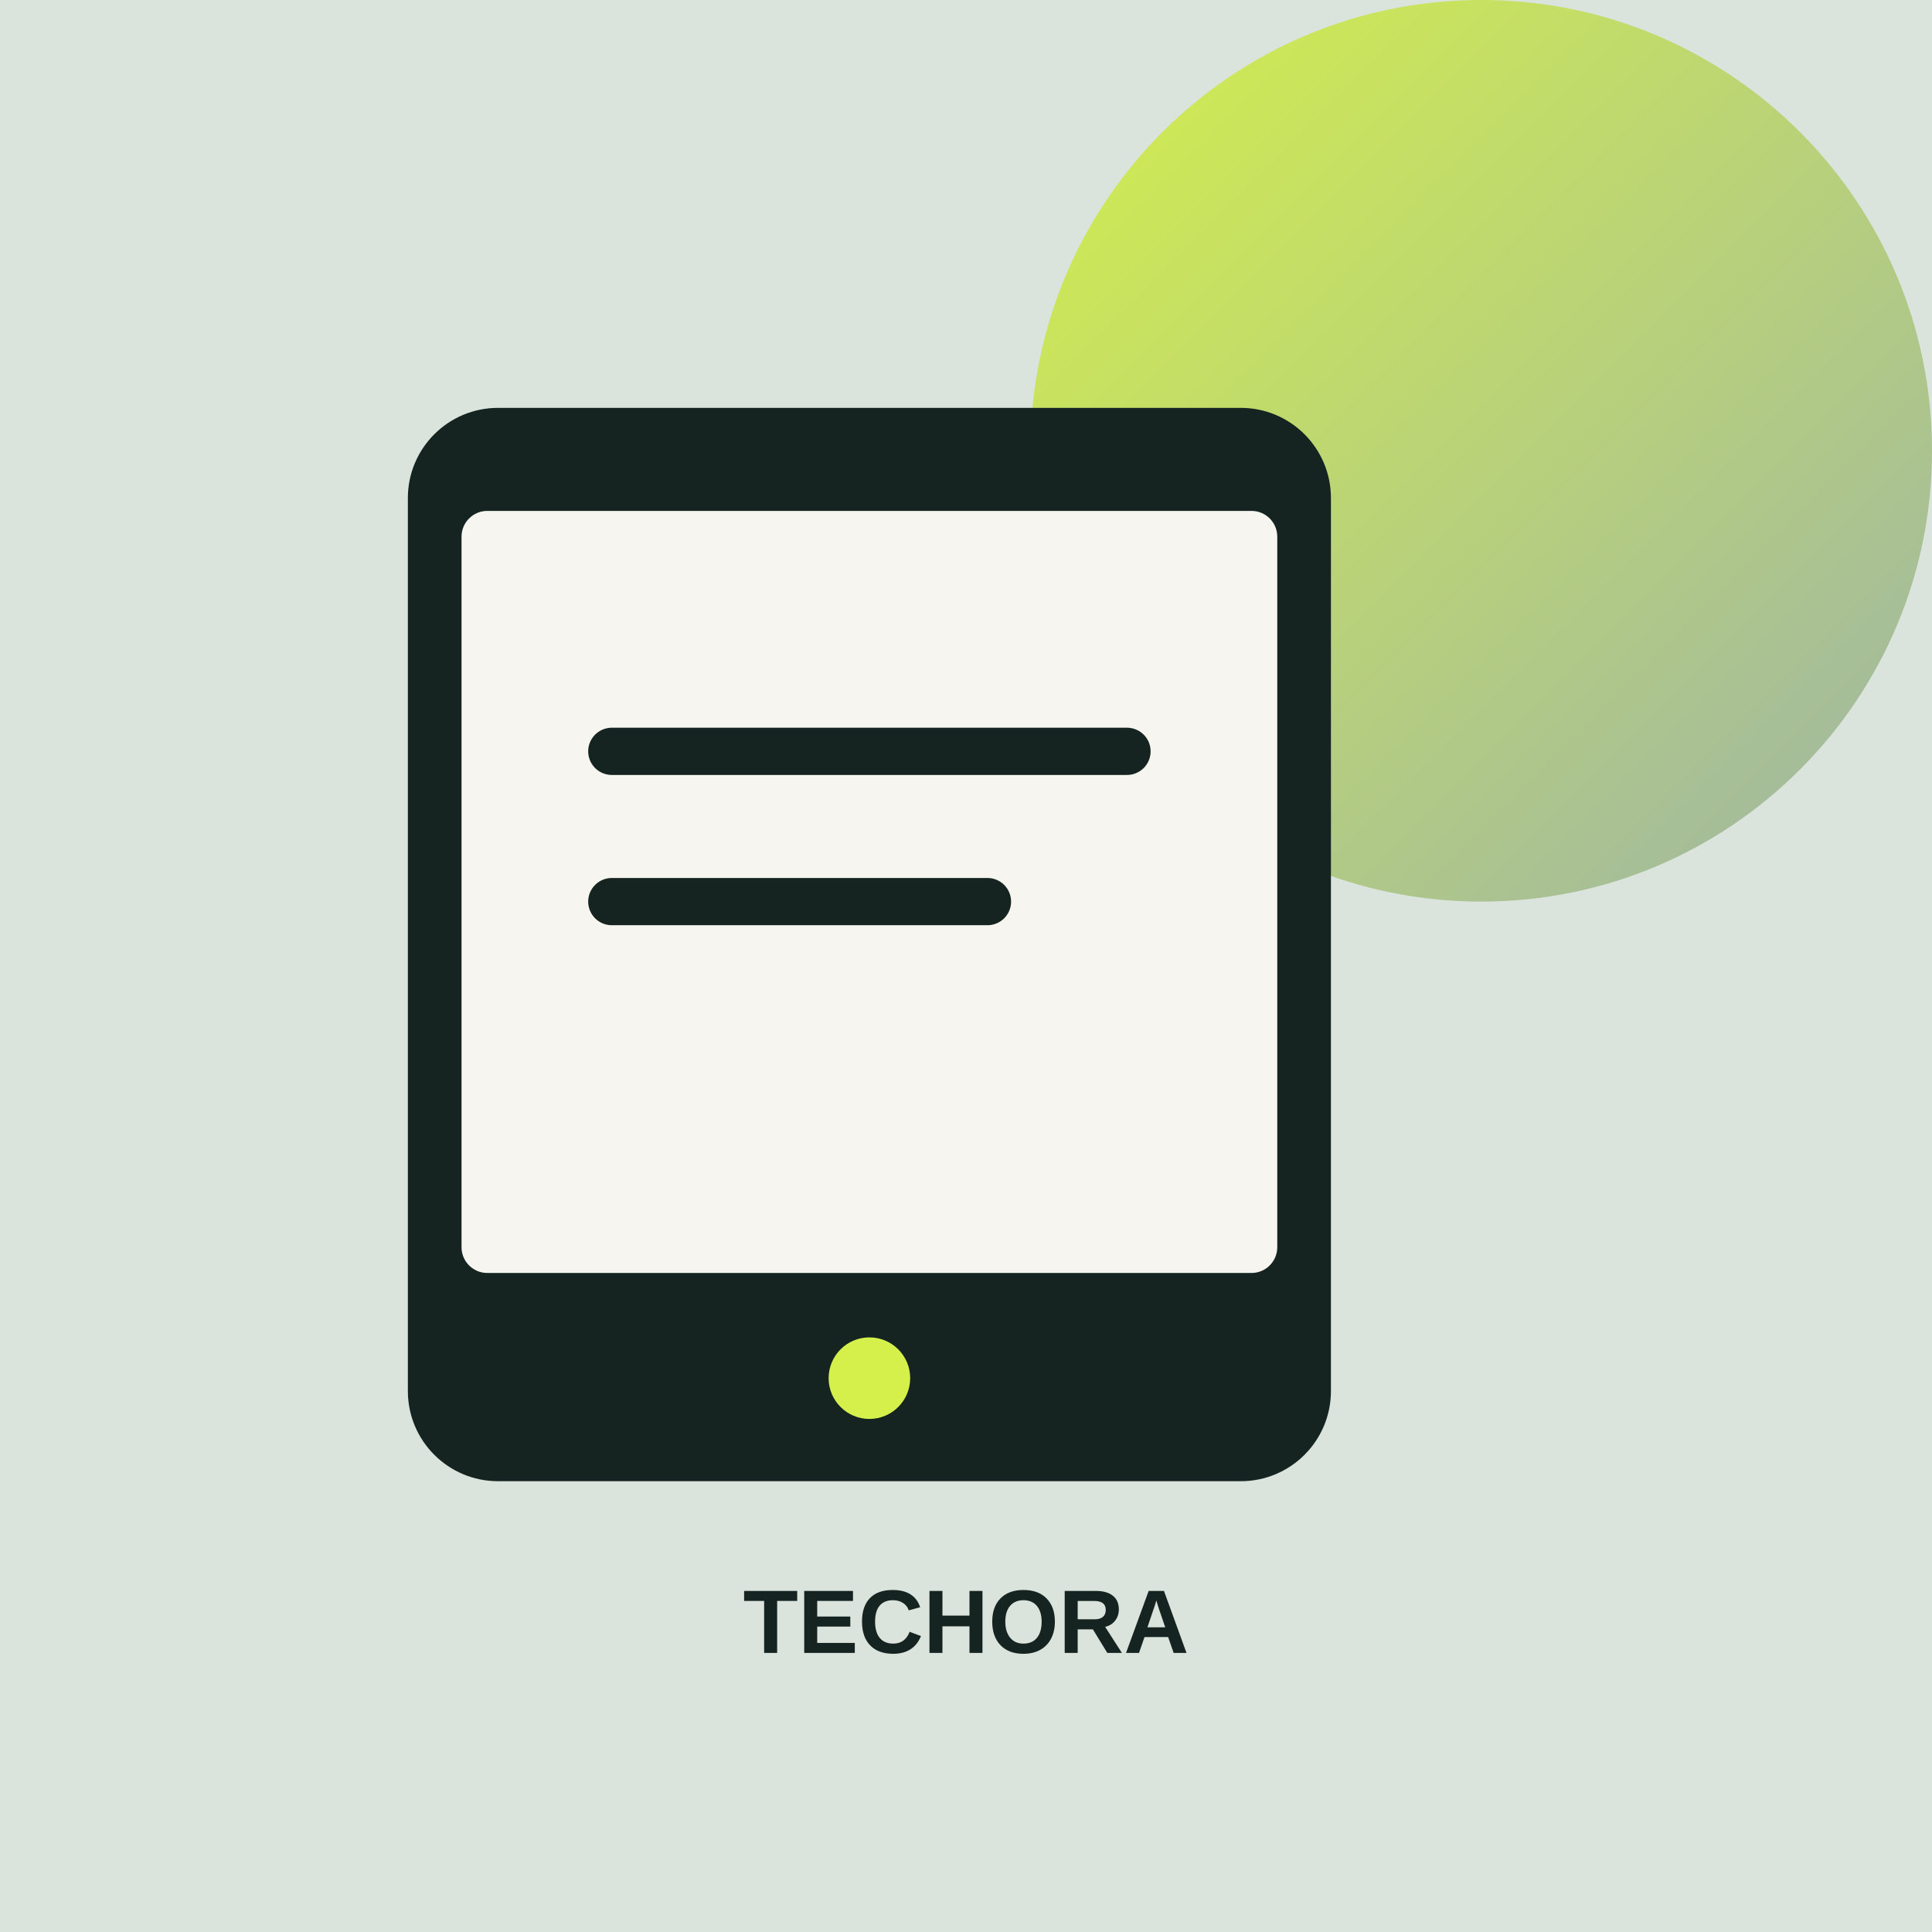
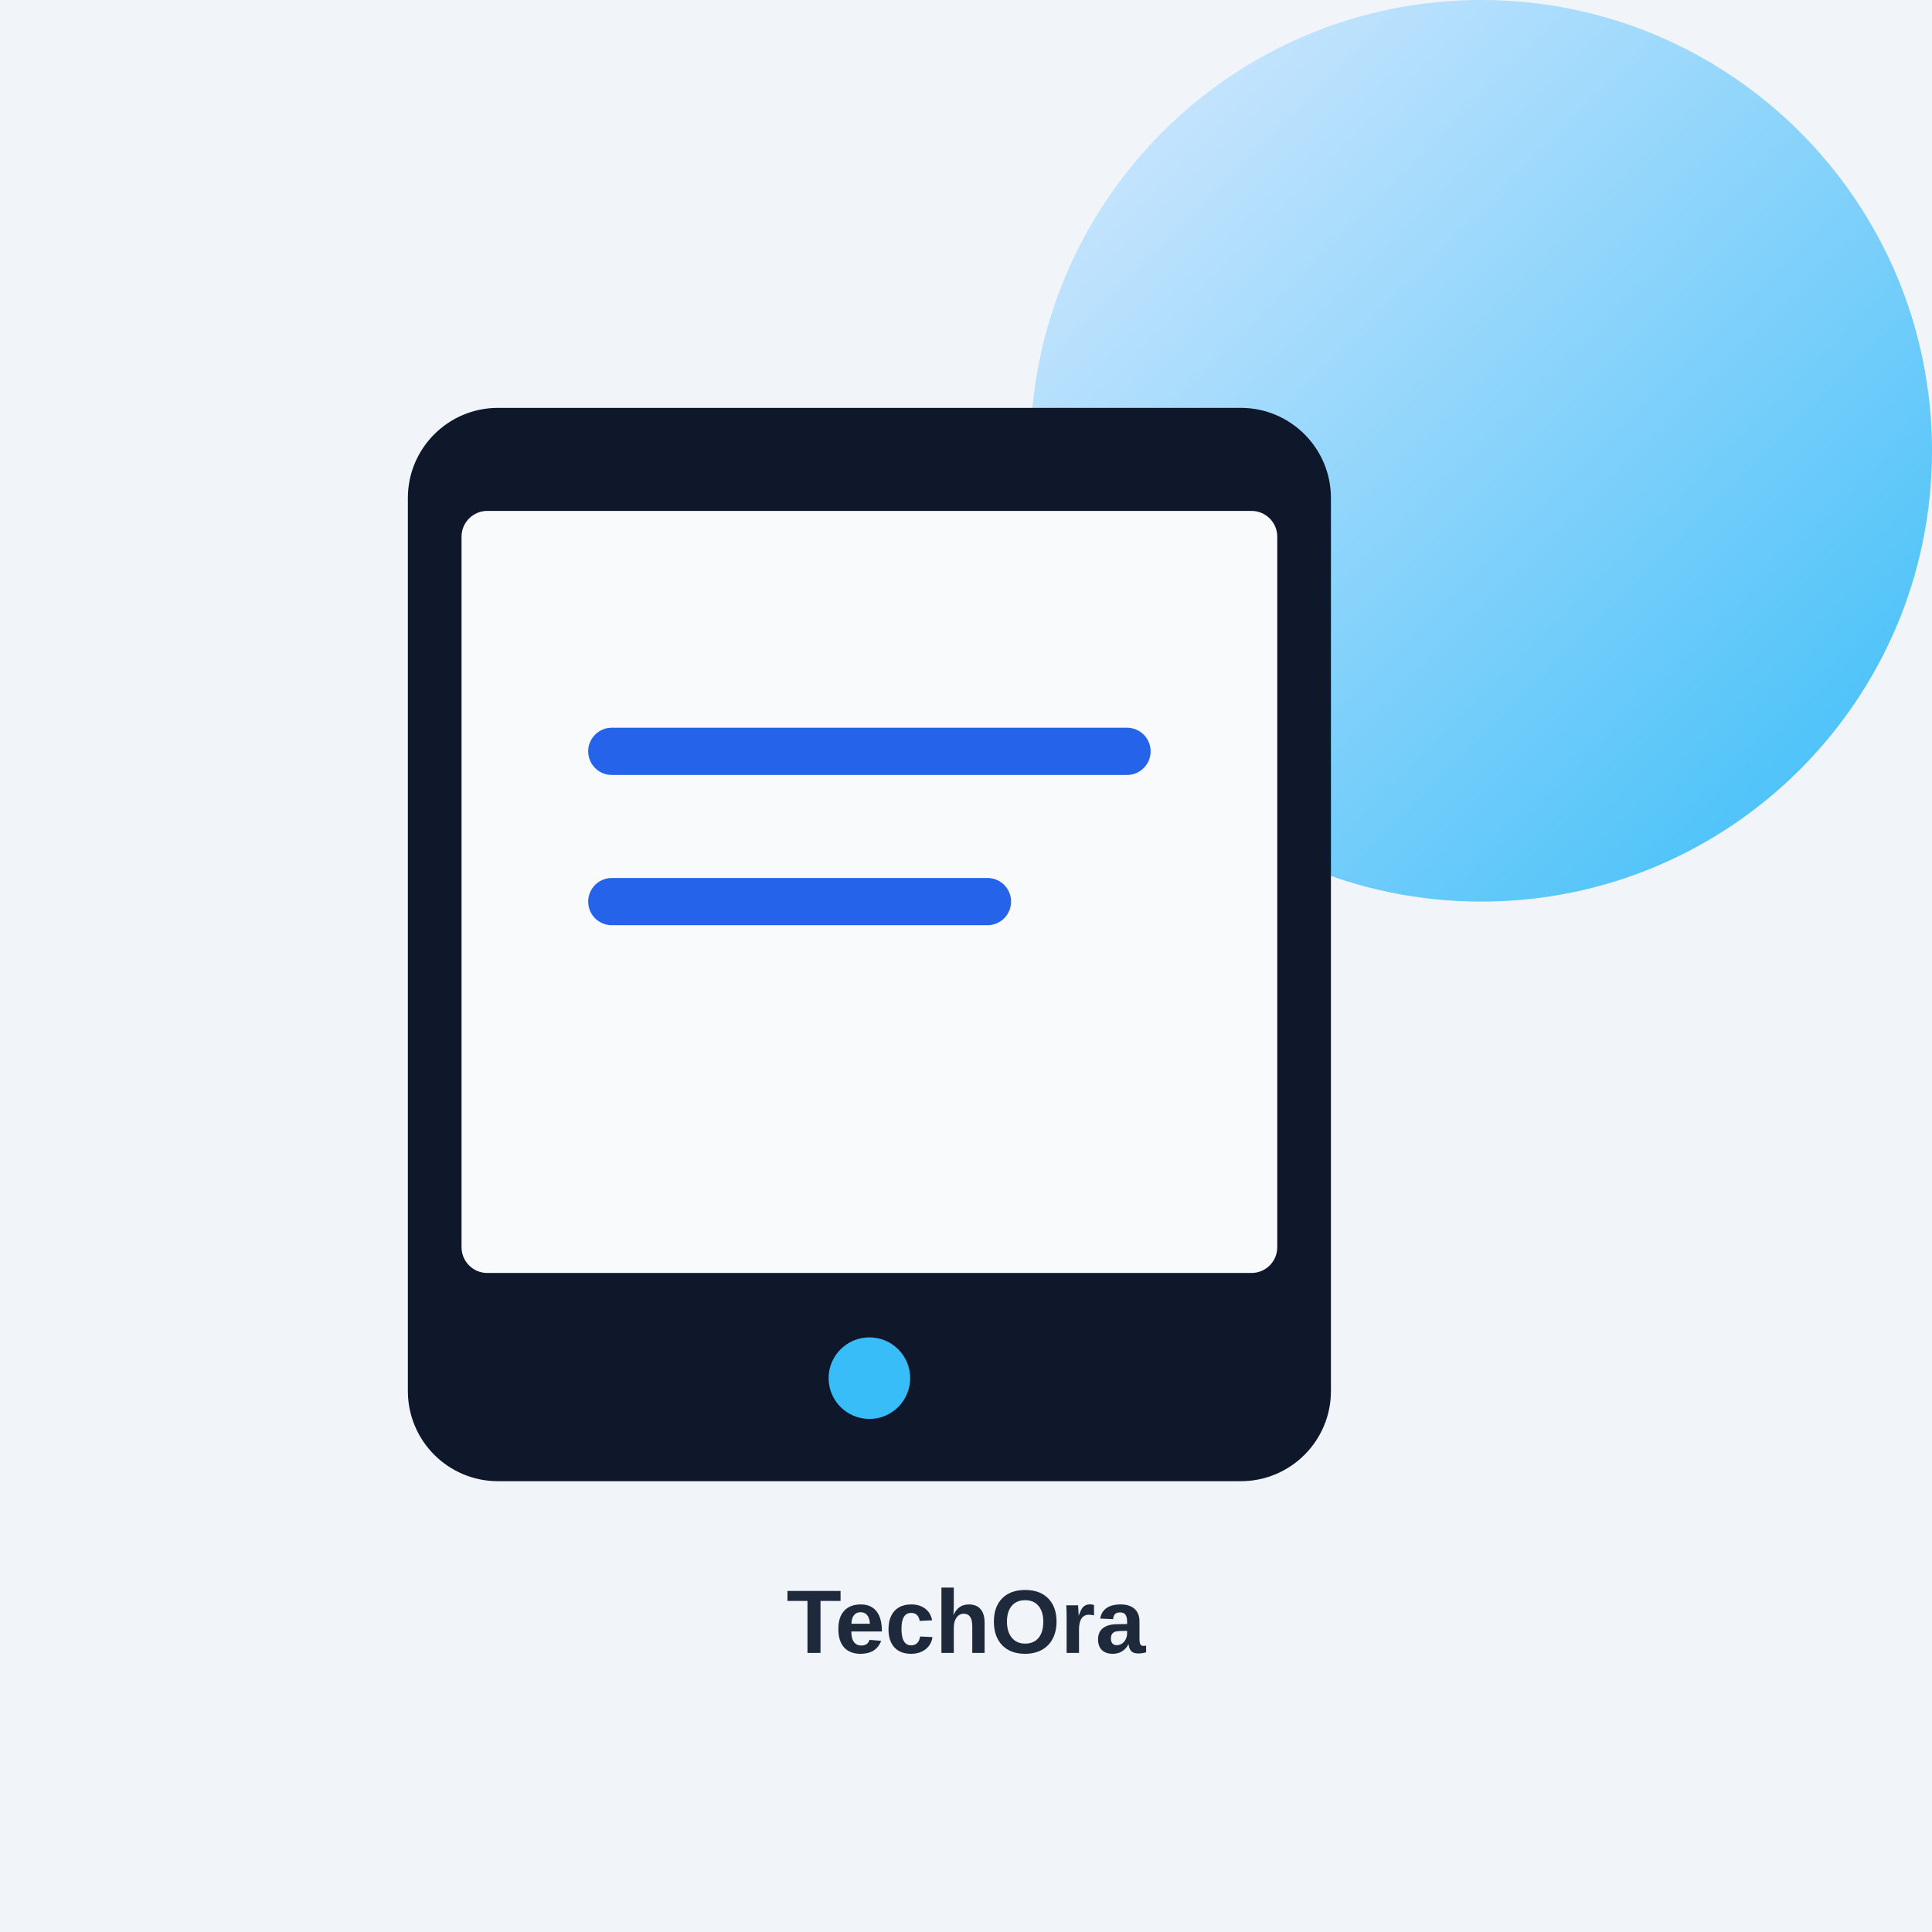
<svg xmlns="http://www.w3.org/2000/svg" viewBox="0 0 900 900">
  <defs>
    <linearGradient id="g" x1="0" y1="0" x2="1" y2="1">
-       <stop stop-color="#d5f04a" />
-       <stop offset="1" stop-color="#9db4a7" />
+       <stop stop-color="#DBEAFE" />
+       <stop offset="1" stop-color="#38BDF8" />
    </linearGradient>
  </defs>
-   <rect width="900" height="900" fill="#dbe3dd" />
+   <rect width="900" height="900" fill="#F1F5F9" />
  <circle cx="690" cy="210" r="210" fill="url(#g)" />
-   <rect x="190" y="190" width="430" height="500" rx="42" fill="#152421" />
-   <rect x="215" y="238" width="380" height="355" rx="12" fill="#f6f5ef" />
-   <circle cx="405" cy="642" r="19" fill="#d5f04a" />
-   <path d="M285 350h240M285 420h175" stroke="#152421" stroke-width="22" stroke-linecap="round" />
-   <text x="450" y="770" text-anchor="middle" fill="#152421" font-family="Arial,sans-serif" font-size="42" font-weight="700">TECHORA</text>
+   <rect x="190" y="190" width="430" height="500" rx="42" fill="#0F172A" />
+   <rect x="215" y="238" width="380" height="355" rx="12" fill="#F8FAFC" />
+   <circle cx="405" cy="642" r="19" fill="#38BDF8" />
+   <path d="M285 350h240M285 420h175" stroke="#2563EB" stroke-width="22" stroke-linecap="round" />
+   <text x="450" y="770" text-anchor="middle" fill="#1E293B" font-family="Arial,sans-serif" font-size="42" font-weight="700">TechOra</text>
</svg>
